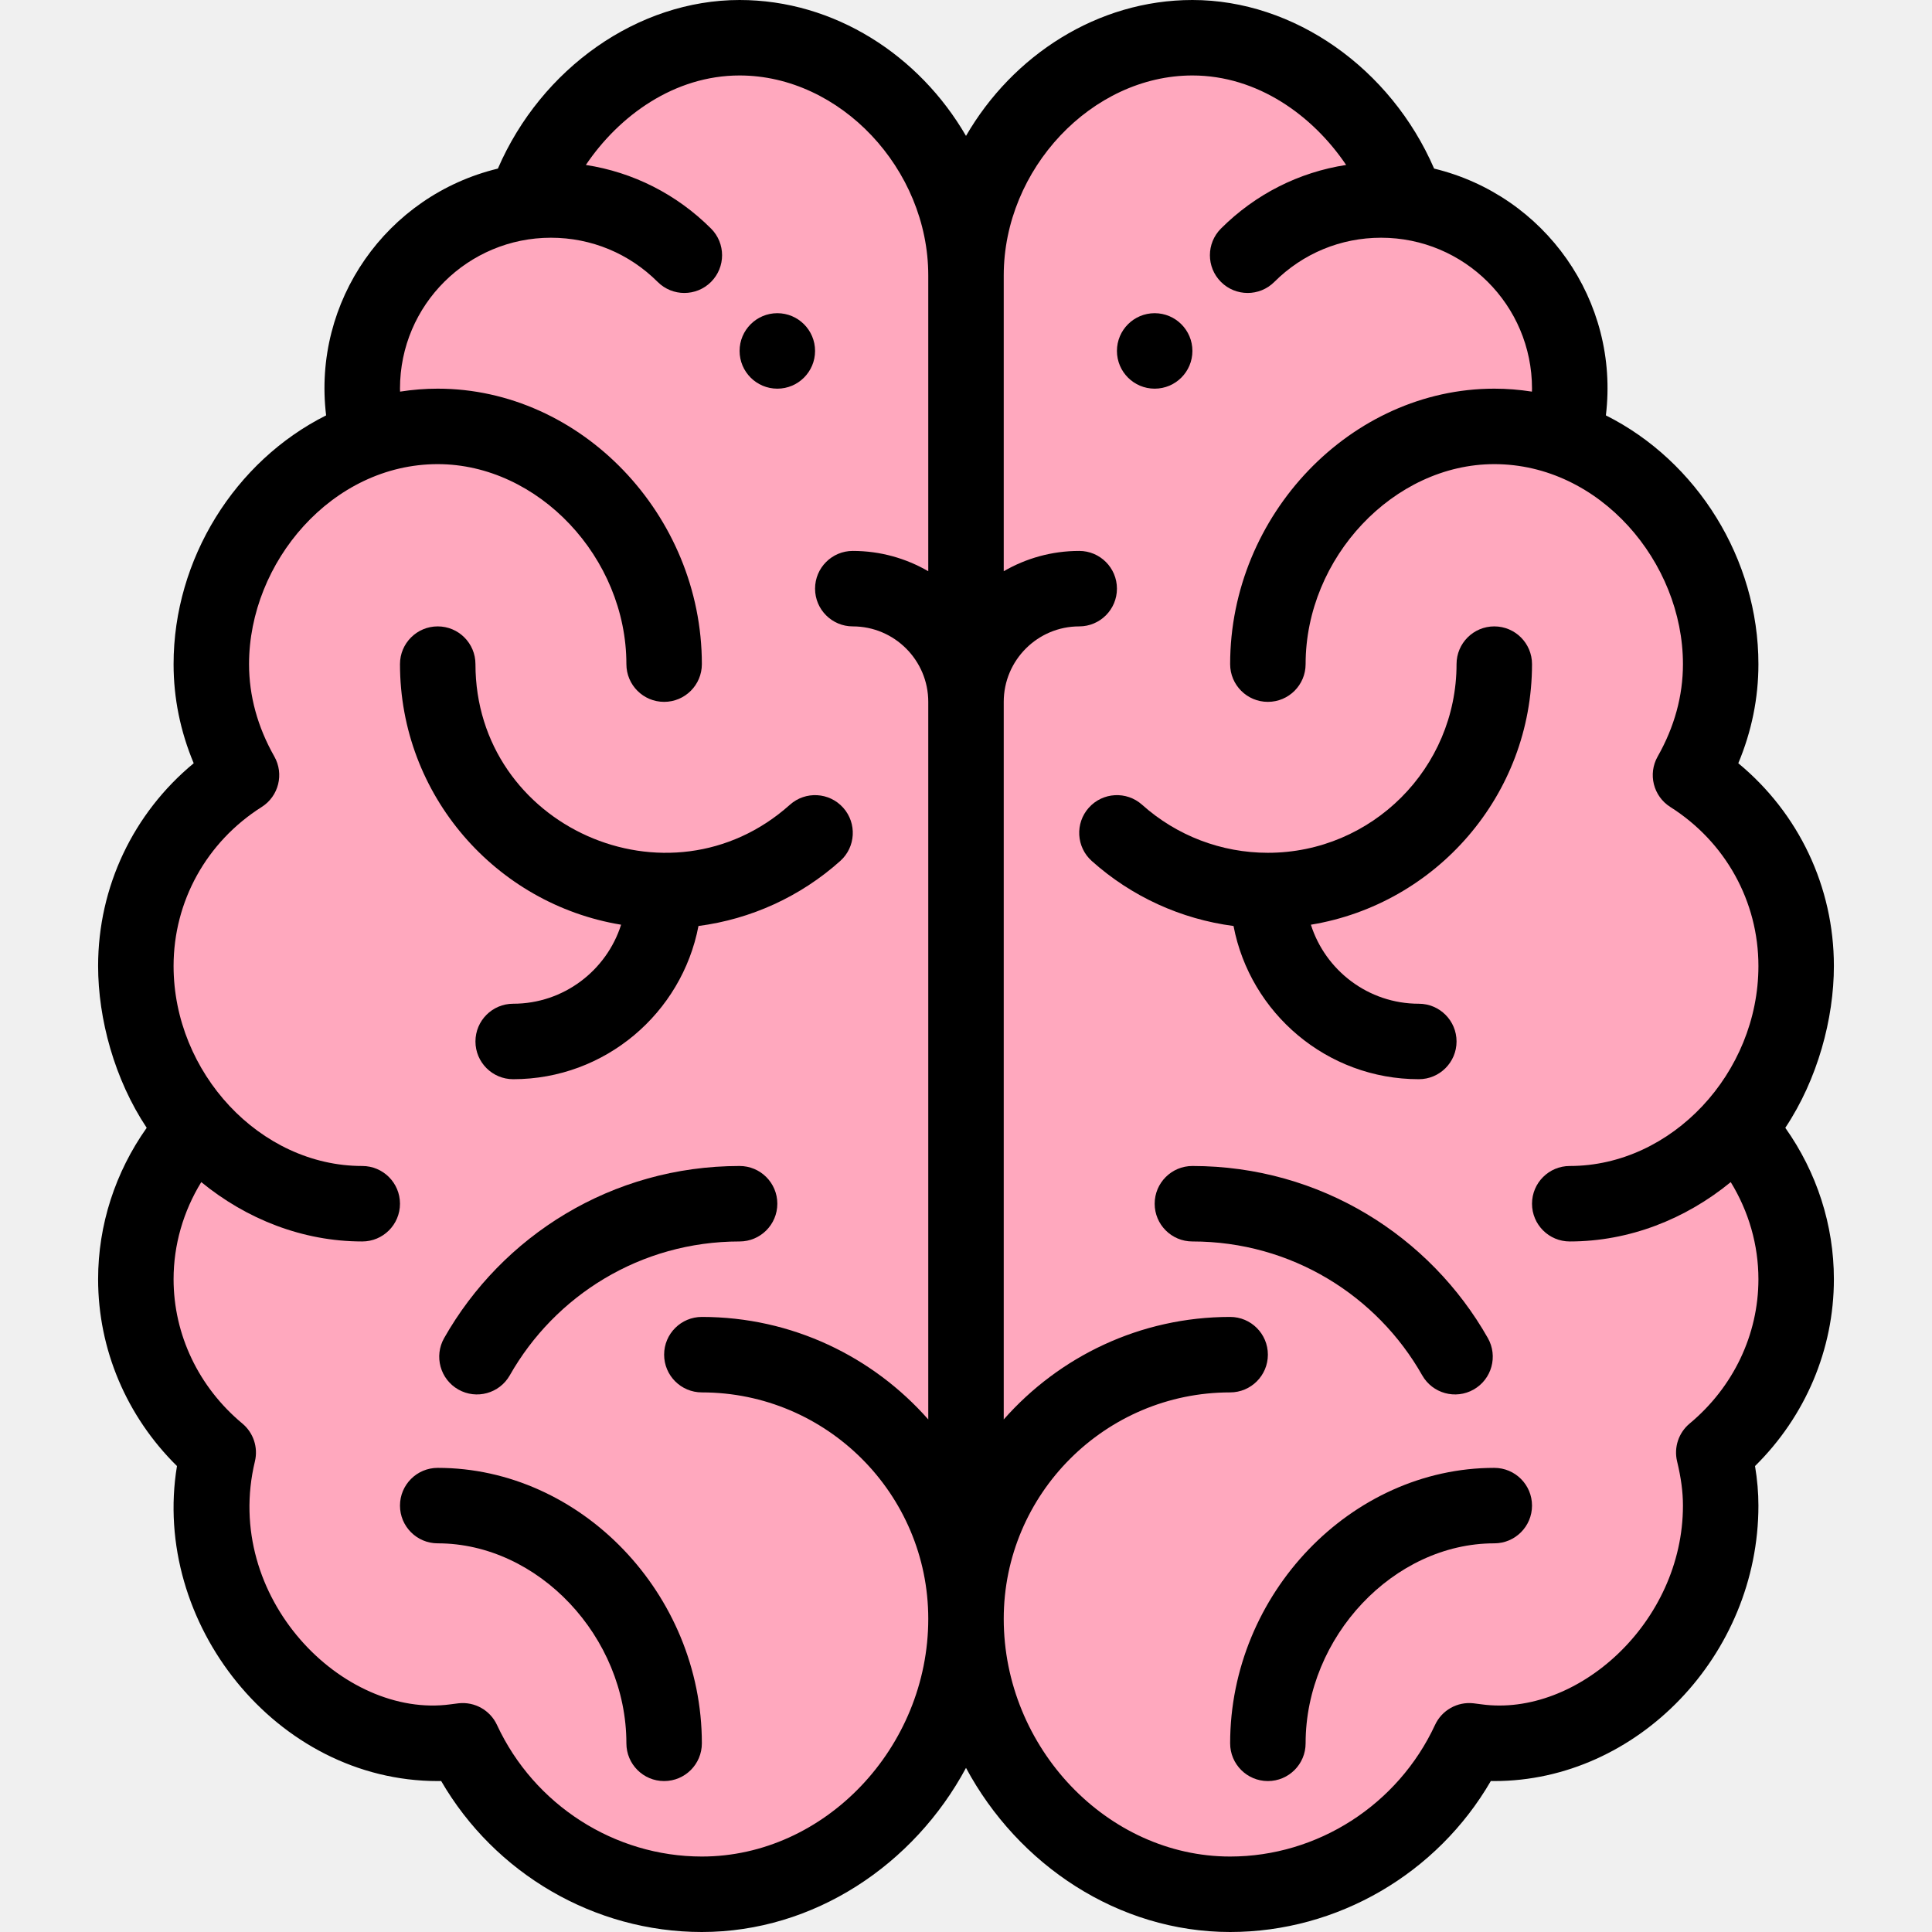
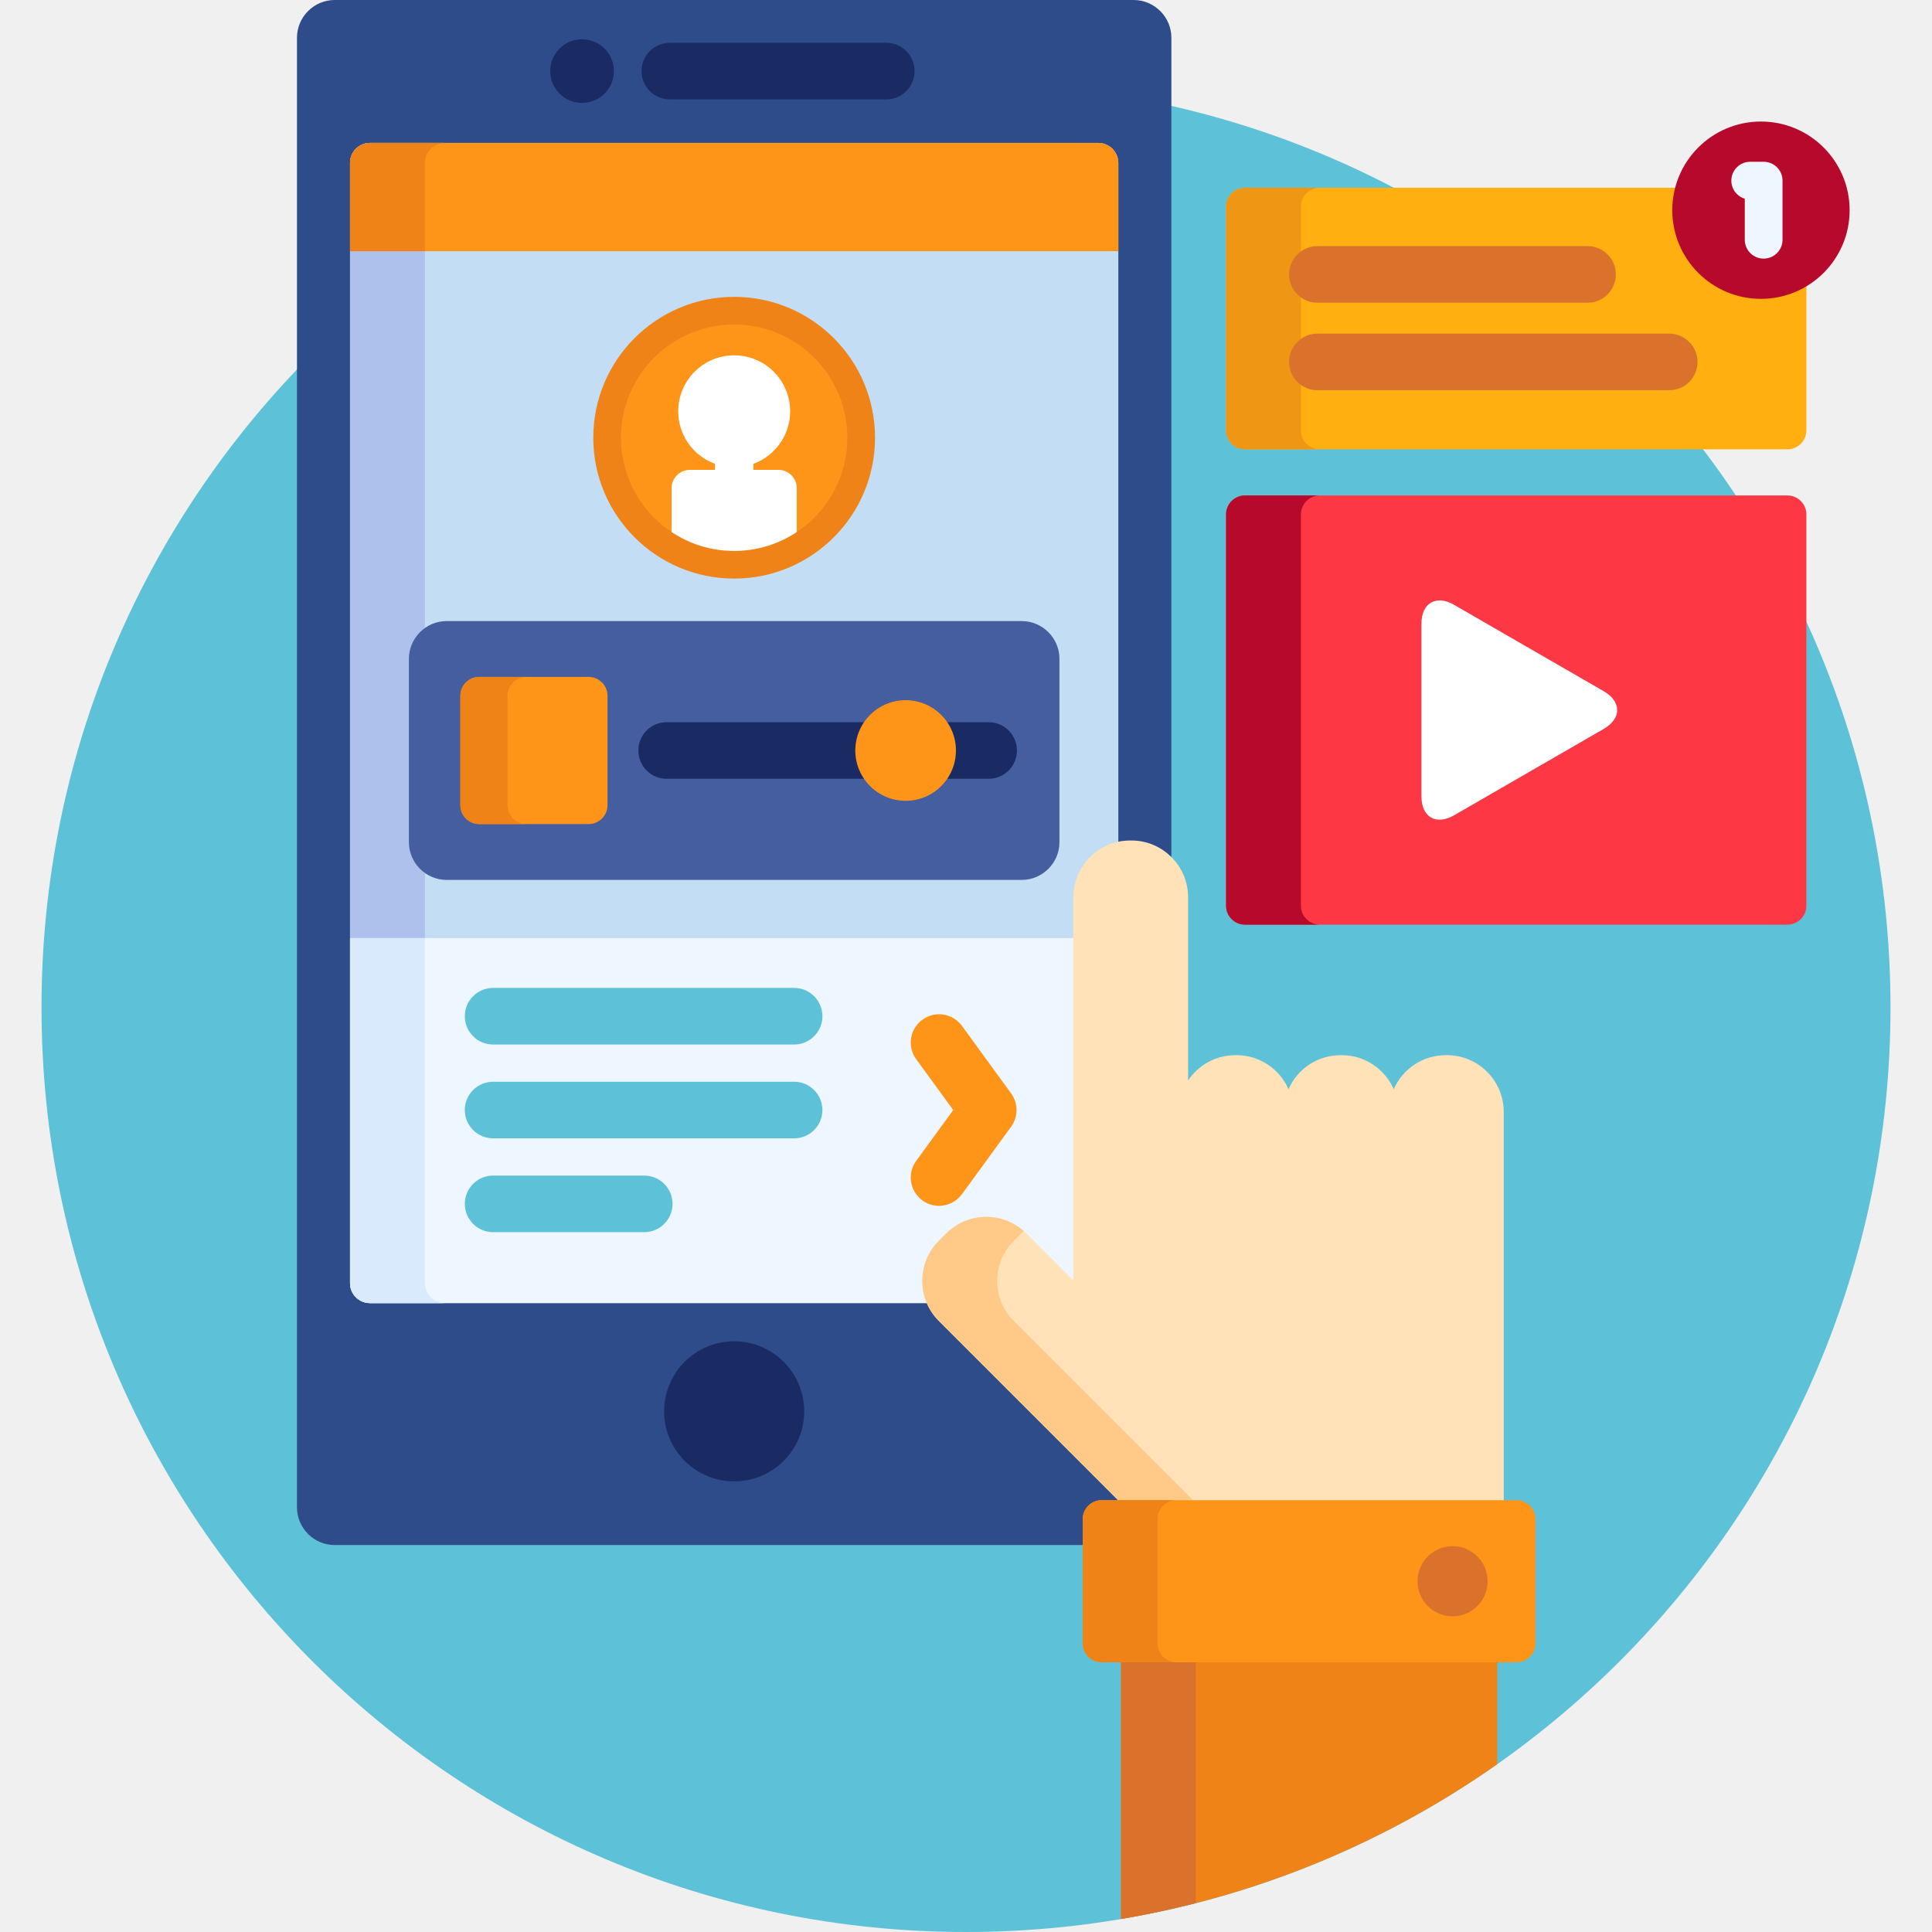
- <svg xmlns="http://www.w3.org/2000/svg" viewBox="0 0 512 512">
-   <path style="fill:#FFA8BE;" d="M475.993,254.299c-0.165-21.339-11.529-39.872-28.39-50.372c4.882-8.768,7.855-18.731,7.772-29.471  c-0.207-26.779-17.937-51.283-42.222-59.565c-0.031-0.295,8.714-26.714-13.254-48.369c-7.608-7.481-17.608-12.554-28.729-13.968  c-8.282-23.477-30.785-43.213-57.074-43.01c-33.139,0.256-59.767,30.323-59.511,63.462c-0.256-33.139-27.346-62.79-60.485-62.534  c-26.289,0.203-48.485,20.285-56.402,43.887c-11.098,1.586-21.018,6.813-28.509,14.411c-21.295,21.65-12.506,48.467-12.505,48.568  c-24.154,8.657-41.503,33.432-41.296,60.211c0.083,10.74,3.21,20.656,8.227,29.347c-16.697,10.759-27.773,29.466-27.608,50.805  c0.115,14.908,5.927,31.978,15.902,42.878c-9.498,10.704-15.38,24.68-15.26,40.119c0.143,18.549,8.87,34.862,22.184,45.77  c-1.055,4.538-1.759,9.204-1.721,14.074c0.256,33.139,27.346,62.79,60.485,62.534c2.27-0.018,4.427-0.454,6.625-0.721  c11.305,23.873,35.533,40.397,63.682,40.179c38.659-0.299,69.732-34.88,69.434-73.539c0.299,38.659,31.903,72.756,70.562,72.457  c28.149-0.218,52.119-17.113,63.054-41.159c2.202,0.233,4.365,0.636,6.635,0.619c33.139-0.256,59.767-30.323,59.511-63.462  c-0.038-4.87-0.814-9.524-1.939-14.045c13.145-11.112,21.618-27.558,21.474-46.107c-0.119-15.44-6.217-29.323-15.879-39.878  C470.569,286.356,476.109,269.192,475.993,254.299z" />
-   <path d="M306,103c5.52,0,10-4.48,10-10s-4.48-10-10-10s-10,4.48-10,10S300.48,103,306,103z" />
-   <path d="M206,103c5.52,0,10-4.48,10-10s-4.48-10-10-10s-10,4.48-10,10S200.48,103,206,103z" />
-   <path d="M26,339c0,18.616,7.548,36.35,20.899,49.518C40.035,430.01,73.125,472,116,472c0.31,0,0.615-0.005,0.914-0.014  C131.129,496.508,157.515,512,186,512c29.688,0,56.216-17.82,70-43.494C269.784,494.18,296.312,512,326,512  c28.485,0,54.871-15.492,69.086-40.014c0.3,0.009,0.604,0.014,0.914,0.014c37.944,0,70-33.43,70-73  c0-3.369-0.296-6.834-0.899-10.482C478.452,375.35,486,357.617,486,339c0-14.356-4.525-28.329-12.877-40.118  C481.706,286,486,269.927,486,256c0-20.996-9.327-40.503-25.332-53.731C464.21,193.805,466,185.002,466,176  c0-27.855-16.256-53.803-40.425-65.92c3.667-30.414-16.151-58.292-45.52-65.403C368.56,18.104,342.975,0,316,0  c-25.11,0-47.631,14.646-60,36.016C243.63,14.646,221.109,0,196,0c-26.977,0-52.562,18.104-64.055,44.678  c-29.545,7.156-49.177,35.173-45.52,65.402C62.257,122.196,46,148.145,46,176c0,9.002,1.79,17.805,5.332,26.269  C35.327,215.498,26,235.004,26,256c0,14,4.33,30.052,12.877,42.881C30.525,310.671,26,324.644,26,339z M316,20  c17.256,0,31.92,10.624,40.739,23.714c-12.504,1.926-24.042,7.738-33.166,16.851c-3.908,3.903-3.912,10.234-0.009,14.142  s10.236,3.911,14.142,0.008C345.271,67.161,355.318,63,366,63c21.993,0,40,17.787,40,40c0,0.264-0.02,0.521-0.025,0.784  C402.678,103.271,399.348,103,396,103c-37.944,0-70,33.43-70,73c0,5.523,4.478,10,10,10s10-4.477,10-10c0-28.233,23.364-53,50-53  c27.982,0,50,25.997,50,53c0,8.403-2.254,16.639-6.699,24.478c-2.63,4.639-1.157,10.526,3.348,13.38  C457.271,223.121,466,238.875,466,256c0,28.331-22.941,53-50,53c-5.522,0-10,4.477-10,10s4.478,10,10,10  c15.75,0,30.669-5.903,42.663-15.729C463.435,321.054,466,329.93,466,339c0,14.671-6.644,28.614-18.227,38.253  c-2.928,2.436-4.217,6.323-3.326,10.025c1.06,4.403,1.553,8.128,1.553,11.721c0,31.04-28.075,56.126-53.387,52.666  c-0.703-0.096-1.407-0.191-2.114-0.271c-4.287-0.485-8.388,1.821-10.199,5.726C370.466,478.309,349.151,492,326,492  c-32.523,0-60-28.851-60-63c0-33.084,26.916-60,60-60c5.522,0,10-4.477,10-10s-4.478-10-10-10c-23.877,0-45.329,10.528-60,27.169  V186c0-11.028,8.972-20,20-20c5.522,0,10-4.477,10-10s-4.478-10-10-10c-7.283,0-14.112,1.966-20,5.381V73  C266,44.766,289.364,20,316,20z M69.352,213.858c4.505-2.854,5.978-8.741,3.347-13.38C68.254,192.639,66,184.403,66,176  c0-26.99,22.002-53,50-53c26.636,0,50,24.767,50,53c0,5.523,4.477,10,10,10s10-4.477,10-10c0-39.57-32.056-73-70-73  c-3.348,0-6.678,0.271-9.975,0.784C106.02,103.521,106,103.265,106,103c0-22.317,18.117-40,40-40  c10.682,0,20.73,4.161,28.292,11.715c3.907,3.903,10.238,3.899,14.142-0.007c3.903-3.908,3.9-10.239-0.007-14.142  c-9.123-9.113-20.662-14.925-33.167-16.851C164.079,30.624,178.744,20,196,20c26.636,0,50,24.766,50,53v78.381  c-5.888-3.415-12.717-5.381-20-5.381c-5.523,0-10,4.477-10,10s4.477,10,10,10c11.028,0,20,8.972,20,20v190.169  C231.329,359.528,209.877,349,186,349c-5.523,0-10,4.477-10,10s4.477,10,10,10c33.084,0,60,26.916,60,60c0,34.149-27.477,63-60,63  c-23.152,0-44.465-13.691-54.299-34.88c-1.813-3.905-5.919-6.208-10.2-5.726c-0.707,0.081-1.41,0.175-2.113,0.271  c-28.46,3.892-60.51-28.335-51.834-64.387c0.891-3.703-0.399-7.589-3.326-10.025C52.644,367.614,46,353.671,46,339  c0-9.071,2.565-17.948,7.338-25.732C65.332,323.098,80.251,329,96,329c5.523,0,10-4.477,10-10s-4.477-10-10-10  c-27.139,0-50-24.77-50-53C46,238.875,54.729,223.121,69.352,213.858z" />
-   <path d="M164.6,245.057C160.75,257.185,149.386,266,136,266c-5.523,0-10,4.477-10,10s4.477,10,10,10  c24.357,0,44.69-17.51,49.102-40.602c13.907-1.819,26.996-7.77,37.565-17.225c4.116-3.682,4.468-10.004,0.786-14.12  s-10.003-4.468-14.12-0.786C177.265,241.952,126,219.027,126,176c0-5.523-4.477-10-10-10s-10,4.477-10,10  C106,210.715,131.407,239.595,164.6,245.057z" />
-   <path d="M116,389c-5.523,0-10,4.477-10,10s4.477,10,10,10c26.636,0,50,24.767,50,53c0,5.523,4.477,10,10,10s10-4.477,10-10  C186,422.43,153.944,389,116,389z" />
-   <path d="M196,309c-33.886,0-62.98,18.585-78.3,45.608c-2.723,4.805-1.036,10.908,3.768,13.631  c4.805,2.723,10.907,1.037,13.631-3.768C147.034,343.415,169.68,329,196,329c5.523,0,10-4.477,10-10S201.523,309,196,309z" />
-   <path d="M288.547,214.053c-3.683,4.116-3.33,10.438,0.786,14.12c10.569,9.455,23.659,15.406,37.565,17.225  C331.31,268.49,351.643,286,376,286c5.522,0,10-4.477,10-10s-4.478-10-10-10c-13.386,0-24.75-8.815-28.6-20.943  C380.593,239.595,406,210.715,406,176c0-5.523-4.478-10-10-10s-10,4.477-10,10c0,27.57-22.43,50-50,50  c-12.316,0-24.153-4.522-33.333-12.733C298.552,209.585,292.229,209.936,288.547,214.053z" />
-   <path d="M396,389c-37.944,0-70,33.43-70,73c0,5.523,4.478,10,10,10s10-4.477,10-10c0-28.233,23.364-53,50-53c5.522,0,10-4.477,10-10  S401.522,389,396,389z" />
-   <path d="M376.899,364.471c2.727,4.811,8.834,6.489,13.631,3.769c4.805-2.723,6.492-8.826,3.77-13.631  C379.018,327.65,349.964,309,316,309c-5.522,0-10,4.477-10,10s4.478,10,10,10C342.301,329,364.964,343.411,376.899,364.471z" />
+ <svg xmlns="http://www.w3.org/2000/svg" version="1.1" x="0px" y="0px" viewBox="0 0 512 512">
+   <circle style="fill:#5DC1D8;" cx="256" cy="267" r="245" />
+   <path style="fill:#2E4C89;" d="M287.934,402.567c0-2.206,1.794-4,4-4h4.368c0.404,0,0.77-0.243,0.924-0.617  c0.155-0.374,0.069-0.804-0.217-1.09l-47.512-47.512c-2.632-2.632-4.082-6.148-4.082-9.899c0-3.751,1.45-7.267,4.082-9.899  l1.985-1.985c2.632-2.632,6.148-4.082,9.899-4.082c3.752,0,7.267,1.45,9.899,4.082l12.454,12.454  c0.191,0.191,0.447,0.293,0.707,0.293c0.129,0,0.259-0.024,0.383-0.076c0.374-0.154,0.617-0.52,0.617-0.924V237.743  c0-7.72,6.28-14,14-14h0.416c4.22,0,8,1.885,10.569,4.847V10c0-5.5-4.5-10-10-10H88.701c-5.5,0-10,4.5-10,10v389.454  c0,5.5,4.5,10,10,10h199.232v-6.887H287.934z" />
+   <path style="fill:#C3DDF4;" d="M245.415,339.449c0-3.751,1.45-7.267,4.082-9.899l1.985-1.985c2.632-2.632,6.148-4.082,9.899-4.082  c3.752,0,7.267,1.45,9.899,4.082l12.454,12.454c0.191,0.191,0.447,0.293,0.707,0.293c0.129,0,0.259-0.024,0.383-0.076  c0.374-0.154,0.617-0.52,0.617-0.924V237.743c0-6.662,4.682-12.242,10.925-13.648V43.151c0-2.902-2.375-5.277-5.277-5.277H98.039  c-2.902,0-5.276,2.375-5.276,5.277v296.905c0,2.902,2.374,5.275,5.276,5.275h148.672  C245.872,343.514,245.415,341.521,245.415,339.449z" />
+   <path style="fill:#AEC1ED;" d="M112.605,340.057V43.151c0-2.902,2.374-5.277,5.276-5.277H98.039c-2.902,0-5.276,2.375-5.276,5.277  v296.905c0,2.902,2.374,5.275,5.276,5.275h19.842C114.979,345.332,112.605,342.959,112.605,340.057z" />
+   <g>
+     <circle style="fill:#1A2B63;" cx="194.56" cy="374.02" r="18.561" />
+     <path style="fill:#1A2B63;" d="M234.873,26.342h-57.368c-4.142,0-7.5-3.357-7.5-7.5s3.358-7.5,7.5-7.5h57.368   c4.142,0,7.5,3.357,7.5,7.5S239.015,26.342,234.873,26.342z" />
+     <circle style="fill:#1A2B63;" cx="154.25" cy="18.842" r="8.436" />
+   </g>
+   <path style="fill:#FF9518;" d="M291.089,37.874H98.039c-2.902,0-5.276,2.375-5.276,5.277v23.42h203.604v-23.42  C296.366,40.249,293.991,37.874,291.089,37.874z" />
+   <path style="fill:#EF8318;" d="M117.881,37.874H98.039c-2.902,0-5.276,2.375-5.276,5.277v23.42h19.842v-23.42  C112.605,40.249,114.979,37.874,117.881,37.874z" />
+   <path style="fill:#445EA0;" d="M280.765,223.186c0,5.5-4.5,10-10,10h-152.4c-5.5,0-10-4.5-10-10v-48.594c0-5.5,4.5-10,10-10h152.4  c5.5,0,10,4.5,10,10V223.186z" />
+   <path style="fill:#EEF6FF;" d="M245.415,339.449c0-3.751,1.45-7.267,4.082-9.899l1.985-1.985c2.632-2.632,6.148-4.082,9.899-4.082  c3.752,0,7.267,1.45,9.899,4.082l12.454,12.454c0.191,0.191,0.447,0.293,0.707,0.293c0.129,0,0.259-0.024,0.383-0.076  c0.374-0.154,0.617-0.52,0.617-0.924v-90.711H92.763v91.456c0,2.902,2.374,5.275,5.276,5.275h148.672  C245.872,343.514,245.415,341.521,245.415,339.449z" />
+   <path style="fill:#D9EAFC;" d="M112.605,340.057v-91.456H92.763v91.456c0,2.902,2.374,5.275,5.276,5.275h19.842  C114.979,345.332,112.605,342.959,112.605,340.057z" />
+   <g>
+     <path style="fill:#5DC1D8;" d="M210.444,276.808H130.68c-4.142,0-7.5-3.357-7.5-7.5s3.358-7.5,7.5-7.5h79.765   c4.142,0,7.5,3.357,7.5,7.5C217.944,273.45,214.586,276.808,210.444,276.808z" />
+     <path style="fill:#5DC1D8;" d="M210.444,301.673H130.68c-4.142,0-7.5-3.358-7.5-7.5c0-4.143,3.358-7.5,7.5-7.5h79.765   c4.142,0,7.5,3.357,7.5,7.5C217.944,298.315,214.586,301.673,210.444,301.673z" />
+     <path style="fill:#5DC1D8;" d="M170.721,326.537H130.68c-4.142,0-7.5-3.357-7.5-7.5s3.358-7.5,7.5-7.5h40.041   c4.142,0,7.5,3.357,7.5,7.5S174.863,326.537,170.721,326.537z" />
+   </g>
+   <path style="fill:#FF9518;" d="M248.856,319.558c-1.532,0-3.078-0.469-4.411-1.439c-3.348-2.439-4.084-7.131-1.645-10.479  l9.815-13.468l-9.813-13.467c-2.439-3.348-1.703-8.039,1.645-10.479c3.349-2.439,8.039-1.702,10.479,1.645l13.031,17.884  c1.918,2.633,1.918,6.202,0,8.834l-13.033,17.885C253.456,318.488,251.172,319.557,248.856,319.558z" />
+   <path style="fill:#EF8318;" d="M297.073,439.522v69.032c36.639-6.186,70.513-20.496,99.703-41.026v-28.006H297.073z" />
+   <path style="fill:#DB722C;" d="M297.073,439.522v69.032c6.712-1.133,13.328-2.545,19.843-4.212v-64.82H297.073z" />
+   <path style="fill:#FFE2B8;" d="M398.507,398.567v-103.93c0-8.25-6.75-15-15-15h-0.416c-6.12,0-11.407,3.719-13.733,9.004  c-2.326-5.285-7.613-9.004-13.733-9.004h-0.417c-6.12,0-11.407,3.719-13.733,9.004c-2.326-5.285-7.613-9.004-13.733-9.004h-0.416  c-5.182,0-9.77,2.665-12.467,6.69v-48.584c0-8.25-6.75-15-15-15h-0.416c-8.25,0-15,6.75-15,15v101.568l-12.454-12.454  c-5.833-5.833-15.379-5.833-21.213,0l-1.984,1.985c-5.834,5.833-5.834,15.38,0,21.213l48.512,48.512H398.507z" />
+   <path style="fill:#FFC987;" d="M317.145,398.567l-48.512-48.512c-5.834-5.833-5.834-15.38,0-21.213l1.984-1.985  c0.22-0.22,0.455-0.415,0.685-0.619c-5.873-5.19-14.915-4.994-20.528,0.619l-1.984,1.985c-5.834,5.833-5.834,15.38,0,21.213  l48.512,48.512H317.145z" />
+   <path style="fill:#FF9518;" d="M406.916,435.522c0,2.75-2.25,5-5,5H291.934c-2.75,0-5-2.25-5-5v-32.954c0-2.75,2.25-5,5-5h109.982  c2.75,0,5,2.25,5,5V435.522z" />
+   <path style="fill:#EF8318;" d="M306.776,435.522v-32.954c0-2.75,2.25-5,5-5h-19.843c-2.75,0-5,2.25-5,5v32.954c0,2.75,2.25,5,5,5  h19.843C309.026,440.522,306.776,438.272,306.776,435.522z" />
+   <circle style="fill:#DB722C;" cx="384.95" cy="419.05" r="9.294" />
+   <path style="fill:#FE3745;" d="M478.706,240.043c0,2.75-2.25,5-5,5H329.92c-2.75,0-5-2.25-5-5V136.306c0-2.75,2.25-5,5-5h143.786  c2.75,0,5,2.25,5,5V240.043z" />
+   <path style="fill:#FFFFFF;" d="M376.698,165.29c0-5.5,3.897-7.75,8.66-5l39.635,22.883c4.763,2.75,4.763,7.25,0,10l-39.635,22.884  c-4.763,2.75-8.66,0.5-8.66-5V165.29z" />
+   <path style="fill:#FFAF10;" d="M466.672,78.199c-12.404,0-22.496-10.092-22.496-22.496c0-2.059,0.283-4.052,0.804-5.947H329.92  c-2.75,0-5,2.25-5,5v59.315c0,2.75,2.25,5,5,5h143.786c2.75,0,5-2.25,5-5V74.695C475.223,76.91,471.097,78.199,466.672,78.199z" />
+   <path style="fill:#B7092B;" d="M344.763,240.043V136.306c0-2.75,2.25-5,5-5H329.92c-2.75,0-5,2.25-5,5v103.737c0,2.75,2.25,5,5,5  h19.843C347.013,245.043,344.763,242.793,344.763,240.043z" />
+   <path style="fill:#EF9614;" d="M344.763,114.071V54.756c0-2.75,2.25-5,5-5H329.92c-2.75,0-5,2.25-5,5v59.315c0,2.75,2.25,5,5,5  h19.843C347.013,119.071,344.763,116.821,344.763,114.071z" />
+   <circle style="fill:#B7092B;" cx="466.67" cy="55.703" r="23.496" />
+   <path style="fill:#EEF6FF;" d="M467.385,68.534c-2.762,0-5-2.238-5-5V52.66c-2.06-0.618-3.561-2.529-3.561-4.79c0-2.762,2.238-5,5-5  h3.561c2.762,0,5,2.238,5,5v15.664C472.385,66.296,470.147,68.534,467.385,68.534z" />
+   <g>
+     <path style="fill:#DB722C;" d="M420.718,80.223h-71.596c-4.143,0-7.5-3.358-7.5-7.5c0-4.143,3.357-7.5,7.5-7.5h71.596   c4.143,0,7.5,3.357,7.5,7.5C428.218,76.865,424.86,80.223,420.718,80.223z" />
+     <path style="fill:#DB722C;" d="M442.363,103.414h-93.241c-4.143,0-7.5-3.357-7.5-7.5s3.357-7.5,7.5-7.5h93.241   c4.143,0,7.5,3.357,7.5,7.5S446.506,103.414,442.363,103.414z" />
+   </g>
+   <circle style="fill:#EF8318;" cx="194.56" cy="116" r="37.33" />
+   <circle style="fill:#FF9518;" cx="194.56" cy="116" r="30" />
+   <path style="fill:#FFFFFF;" d="M206.318,124.521h-6.663v-1.604c5.68-2.079,9.742-7.518,9.742-13.917  c0-8.191-6.642-14.833-14.833-14.833c-8.192,0-14.833,6.642-14.833,14.833c0,6.4,4.062,11.838,9.742,13.917v1.604h-6.663  c-2.661,0-4.837,2.178-4.837,4.839v11.633c4.753,3.161,10.455,5.007,16.591,5.007s11.839-1.846,16.591-5.007v-11.635  C211.156,126.698,208.979,124.521,206.318,124.521z" />
+   <path style="fill:#FF9518;" d="M161,213.389c0,2.75-2.25,5-5,5h-29c-2.75,0-5-2.25-5-5v-29c0-2.75,2.25-5,5-5h29c2.75,0,5,2.25,5,5  V213.389z" />
+   <path style="fill:#EF8318;" d="M134.509,213.389v-29c0-2.75,2.25-5,5-5H127c-2.75,0-5,2.25-5,5v29c0,2.75,2.25,5,5,5h12.509  C136.759,218.389,134.509,216.139,134.509,213.389z" />
+   <g>
+     <path style="fill:#1A2B63;" d="M227.666,198.889c0-2.823,0.963-5.419,2.565-7.5h-53.565c-4.142,0-7.5,3.357-7.5,7.5   s3.358,7.5,7.5,7.5h53.565C228.63,204.308,227.666,201.712,227.666,198.889z" />
+     <path style="fill:#1A2B63;" d="M262,191.389h-12.232c1.602,2.081,2.565,4.677,2.565,7.5s-0.963,5.419-2.565,7.5H262   c4.143,0,7.5-3.357,7.5-7.5S266.143,191.389,262,191.389z" />
+   </g>
+   <circle style="fill:#FF9518;" cx="240" cy="198.89" r="13.333" />
</svg>
